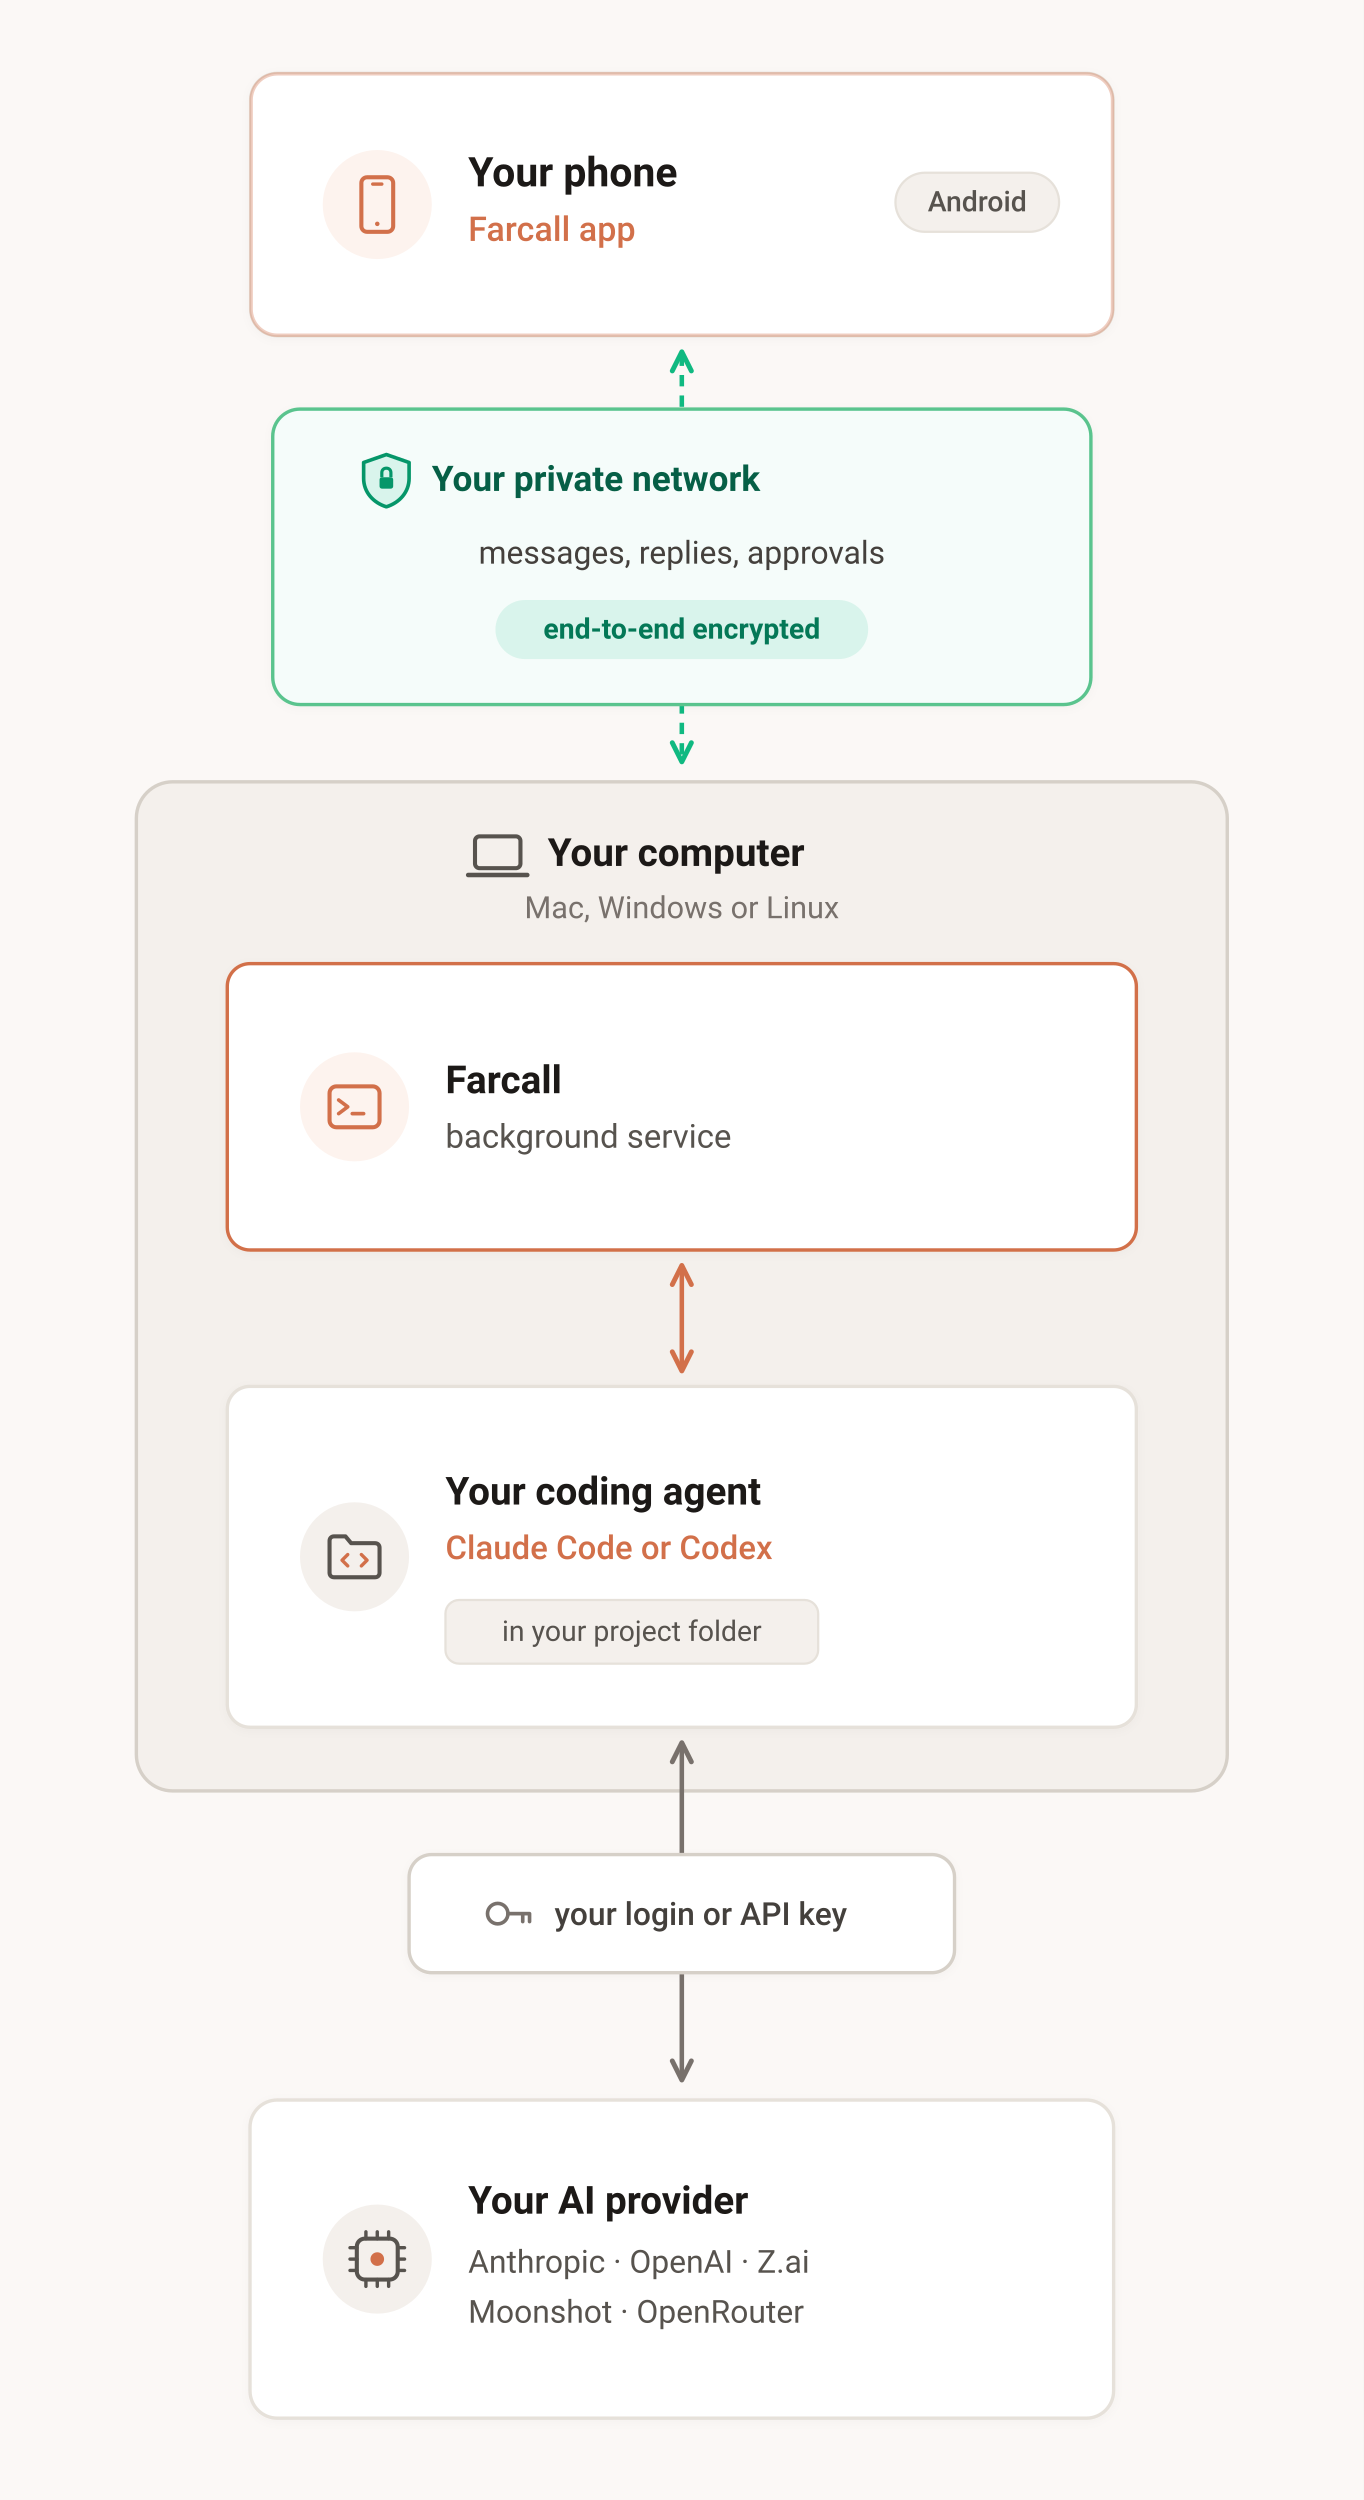
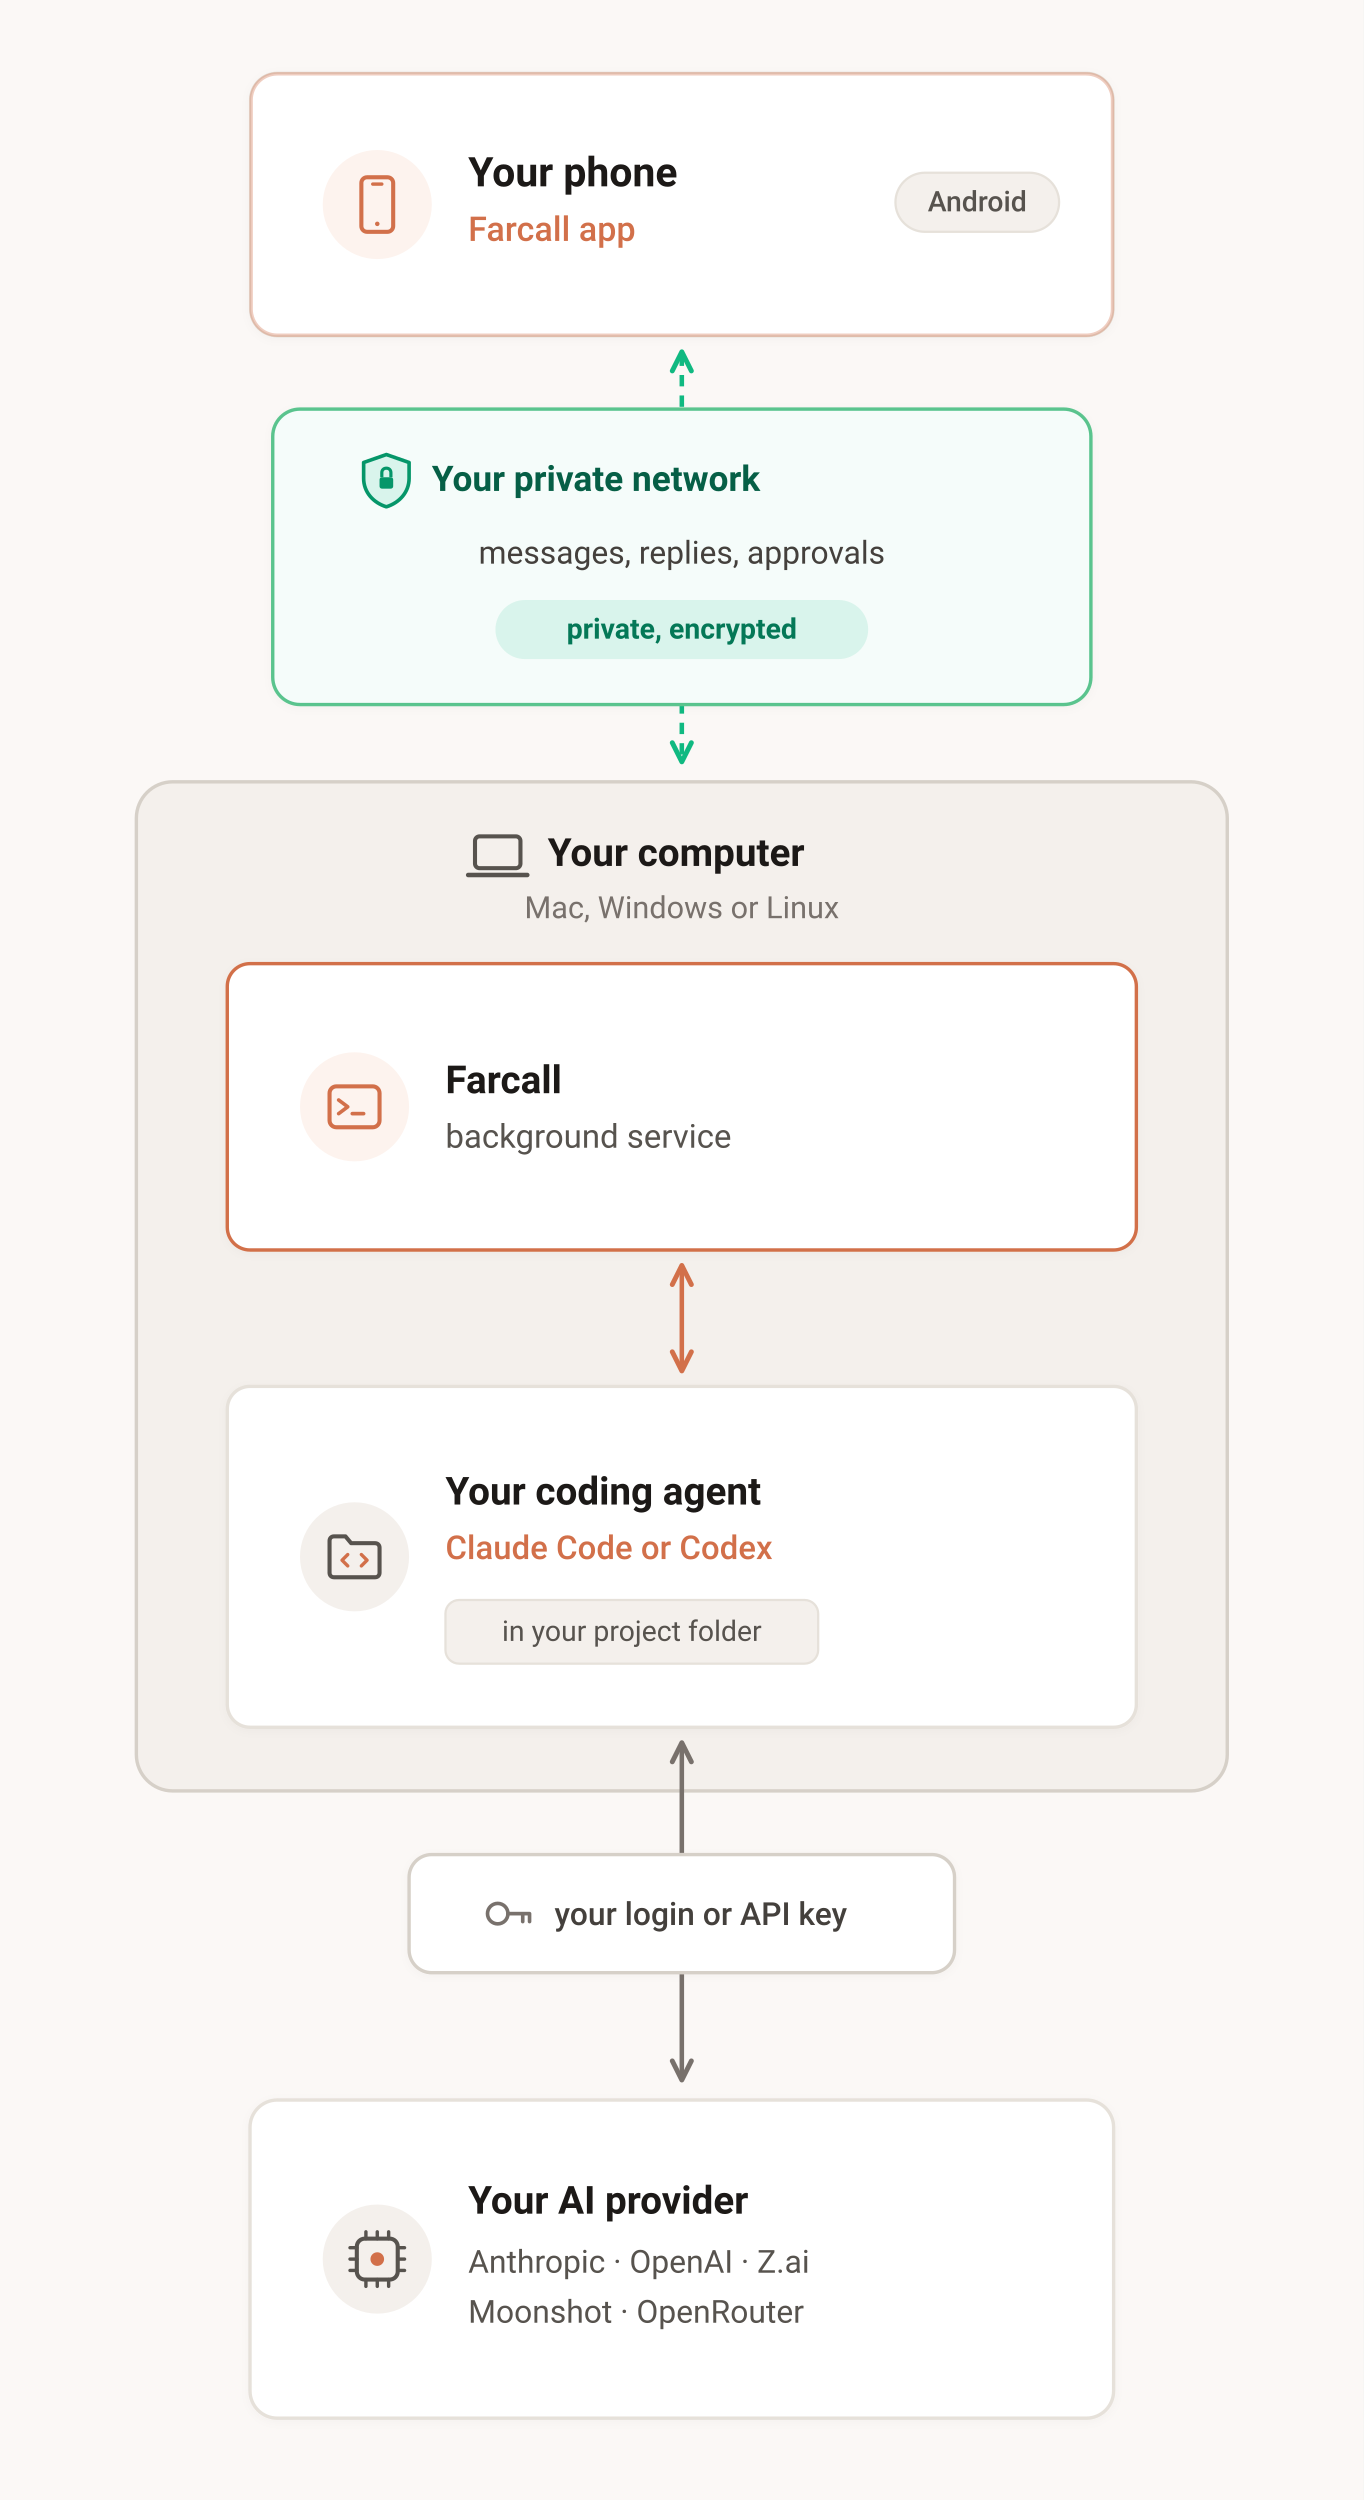
<svg xmlns="http://www.w3.org/2000/svg" viewBox="0 0 600 1100" width="100%" height="100%" font-family="system-ui, -apple-system, 'Segoe UI', Roboto, sans-serif">
  <defs>
    <filter id="shadow-tl" x="-8%" y="-8%" width="116%" height="116%">
      <feDropShadow dx="0" dy="4" stdDeviation="6" flood-color="#1C1917" flood-opacity="0.04" />
      <feDropShadow dx="0" dy="1" stdDeviation="2" flood-color="#1C1917" flood-opacity="0.03" />
    </filter>
    <marker id="arr-em-end-tl" viewBox="0 0 10 10" refX="7" refY="5" markerWidth="6" markerHeight="6" orient="auto">
      <path d="M 1 1.5 L 8 5 L 1 8.5" fill="none" stroke="#10B981" stroke-width="1.8" stroke-linecap="round" stroke-linejoin="round" />
    </marker>
    <marker id="arr-em-start-tl" viewBox="0 0 10 10" refX="3" refY="5" markerWidth="6" markerHeight="6" orient="auto">
      <path d="M 9 1.5 L 2 5 L 9 8.5" fill="none" stroke="#10B981" stroke-width="1.8" stroke-linecap="round" stroke-linejoin="round" />
    </marker>
    <marker id="arr-tc-end-tl" viewBox="0 0 10 10" refX="7" refY="5" markerWidth="6" markerHeight="6" orient="auto">
      <path d="M 1 1.5 L 8 5 L 1 8.5" fill="none" stroke="#D2704A" stroke-width="1.8" stroke-linecap="round" stroke-linejoin="round" />
    </marker>
    <marker id="arr-tc-start-tl" viewBox="0 0 10 10" refX="3" refY="5" markerWidth="6" markerHeight="6" orient="auto">
      <path d="M 9 1.5 L 2 5 L 9 8.5" fill="none" stroke="#D2704A" stroke-width="1.8" stroke-linecap="round" stroke-linejoin="round" />
    </marker>
    <marker id="arr-st-end-tl" viewBox="0 0 10 10" refX="7" refY="5" markerWidth="6" markerHeight="6" orient="auto">
      <path d="M 1 1.5 L 8 5 L 1 8.5" fill="none" stroke="#78716C" stroke-width="1.8" stroke-linecap="round" stroke-linejoin="round" />
    </marker>
    <marker id="arr-st-start-tl" viewBox="0 0 10 10" refX="3" refY="5" markerWidth="6" markerHeight="6" orient="auto">
      <path d="M 9 1.5 L 2 5 L 9 8.5" fill="none" stroke="#78716C" stroke-width="1.8" stroke-linecap="round" stroke-linejoin="round" />
    </marker>
  </defs>
  <rect width="600" height="1100" fill="#FBF8F6" />
  <g filter="url(#shadow-tl)">
    <rect x="110" y="32" width="380" height="116" rx="12" fill="#FFFFFF" stroke="#E6E1DA" stroke-width="1" />
    <rect x="110.5" y="32.5" width="379" height="115" rx="11.5" fill="none" stroke="#D2704A" stroke-width="1.5" stroke-opacity="0.35" />
  </g>
  <g transform="translate(142, 66)">
    <circle cx="24" cy="24" r="24" fill="#FDF3EE" />
    <rect x="17" y="12" width="14" height="24" rx="2.5" fill="none" stroke="#D2704A" stroke-width="1.8" />
    <line x1="22" y1="15" x2="26" y2="15" stroke="#D2704A" stroke-width="1.5" stroke-linecap="round" />
    <circle cx="24" cy="32.5" r="1" fill="#D2704A" />
  </g>
  <text x="206" y="82" font-size="18" font-weight="600" fill="#1C1917">Your phone</text>
  <text x="206" y="106" font-size="15" font-weight="500" fill="#D2704A">Farcall app</text>
  <rect x="394" y="76" width="72" height="26" rx="13" fill="#F4F0EC" stroke="#E6E1DA" stroke-width="1" />
  <text x="430" y="93" text-anchor="middle" font-size="12.5" font-weight="500" fill="#57534E">Android</text>
  <line x1="300" y1="156" x2="300" y2="334" stroke="#10B981" stroke-width="2" stroke-dasharray="5 4" marker-start="url(#arr-em-start-tl)" marker-end="url(#arr-em-end-tl)" />
  <g filter="url(#shadow-tl)">
    <rect x="120" y="180" width="360" height="130" rx="12" fill="#FFFFFF" stroke="#5CC48E" stroke-width="1.5" />
    <rect x="120" y="180" width="360" height="130" rx="12" fill="#10B981" fill-opacity="0.04" />
  </g>
  <g transform="translate(158, 198)">
    <path d="M 12 2 L 22 5.5 L 22 12.5 C 22 18.5 17.8 23.2 12 25 C 6.2 23.2 2 18.5 2 12.5 L 2 5.5 Z" fill="#10B981" fill-opacity="0.12" stroke="#059669" stroke-width="1.6" stroke-linejoin="round" />
    <rect x="9" y="12" width="6" height="5" rx="1" fill="#059669" />
    <path d="M 10 12 L 10 10 C 10 8.8 10.8 8 12 8 C 13.2 8 14 8.8 14 10 L 14 12" fill="none" stroke="#059669" stroke-width="1.4" />
    <text x="32" y="18" font-size="15.5" font-weight="600" fill="#065F46">Your private network</text>
  </g>
  <text x="300" y="248" text-anchor="middle" font-size="14" fill="#44403C">messages, replies, approvals</text>
  <rect x="218" y="264" width="164" height="26" rx="13" fill="#10B981" fill-opacity="0.12" />
-   <text x="300" y="281" text-anchor="middle" font-size="12.5" font-weight="600" fill="#047857">end-to-end encrypted</text>
+   <text x="300" y="281" text-anchor="middle" font-size="12.5" font-weight="600" fill="#047857">private, encrypted</text>
  <rect x="60" y="344" width="480" height="444" rx="16" fill="#F4F0EC" stroke="#D6D0C8" stroke-width="1.5" />
  <g transform="translate(205, 366)">
    <rect x="4" y="2" width="20" height="14" rx="2" fill="none" stroke="#57534E" stroke-width="1.8" />
    <path d="M 1 19 L 27 19" stroke="#57534E" stroke-width="2" stroke-linecap="round" />
    <text x="36" y="15" font-size="17" font-weight="600" fill="#1C1917">Your computer</text>
  </g>
  <text x="300" y="404" text-anchor="middle" font-size="13.5" fill="#78716C">Mac, Windows or Linux</text>
  <g filter="url(#shadow-tl)">
    <rect x="100" y="424" width="400" height="126" rx="10" fill="#FFFFFF" stroke="#D2704A" stroke-width="1.5" />
  </g>
  <g transform="translate(132, 463)">
    <circle cx="24" cy="24" r="24" fill="#FDF3EE" />
    <rect x="13" y="15" width="22" height="18" rx="3" fill="none" stroke="#D2704A" stroke-width="1.8" />
    <path d="M 17 21 L 21 24 L 17 27" fill="none" stroke="#D2704A" stroke-width="1.6" stroke-linecap="round" stroke-linejoin="round" />
    <line x1="23" y1="27" x2="28" y2="27" stroke="#D2704A" stroke-width="1.6" stroke-linecap="round" />
  </g>
  <text x="196" y="481" font-size="17" font-weight="600" fill="#1C1917">Farcall</text>
  <text x="196" y="505" font-size="14.5" fill="#57534E">background service</text>
  <line x1="300" y1="558" x2="300" y2="602" stroke="#D2704A" stroke-width="2" marker-start="url(#arr-tc-start-tl)" marker-end="url(#arr-tc-end-tl)" />
  <g filter="url(#shadow-tl)">
    <rect x="100" y="610" width="400" height="150" rx="10" fill="#FFFFFF" stroke="#E6E1DA" stroke-width="1.5" />
  </g>
  <g transform="translate(132, 661)">
    <circle cx="24" cy="24" r="24" fill="#F4F0EC" />
    <path d="M 13 17 C 13 15.8 13.8 15 15 15 L 20 15 L 22.5 18 L 33 18 C 34.2 18 35 18.8 35 20 L 35 31 C 35 32.2 34.2 33 33 33 L 15 33 C 13.8 33 13 32.2 13 31 Z" fill="none" stroke="#57534E" stroke-width="1.8" stroke-linejoin="round" />
    <path d="M 21 23 L 18.5 25.5 L 21 28 M 27 23 L 29.5 25.5 L 27 28" fill="none" stroke="#D2704A" stroke-width="1.5" stroke-linecap="round" stroke-linejoin="round" />
  </g>
  <text x="196" y="662" font-size="17" font-weight="600" fill="#1C1917">Your coding agent</text>
  <text x="196" y="686" font-size="14.5" font-weight="500" fill="#D2704A">Claude Code or Codex</text>
  <rect x="196" y="704" width="164" height="28" rx="6" fill="#F4F0EC" stroke="#E6E1DA" stroke-width="1" />
  <text x="278" y="722" text-anchor="middle" font-size="12.5" fill="#57534E">in your project folder</text>
  <line x1="300" y1="768" x2="300" y2="914" stroke="#78716C" stroke-width="2" marker-start="url(#arr-st-start-tl)" marker-end="url(#arr-st-end-tl)" />
  <g filter="url(#shadow-tl)">
    <rect x="180" y="816" width="240" height="52" rx="10" fill="#FFFFFF" stroke="#D6D0C8" stroke-width="1.5" />
  </g>
  <g transform="translate(212, 833)">
    <circle cx="7" cy="9" r="4.5" fill="none" stroke="#78716C" stroke-width="1.6" />
    <path d="M 11.5 9 L 21 9 M 18 9 L 18 12.5 M 21 9 L 21 12.5" fill="none" stroke="#78716C" stroke-width="1.6" stroke-linecap="round" />
    <text x="32" y="14" font-size="14" font-weight="500" fill="#44403C">your login or API key</text>
  </g>
  <g filter="url(#shadow-tl)">
    <rect x="110" y="924" width="380" height="140" rx="12" fill="#FFFFFF" stroke="#E6E1DA" stroke-width="1.5" />
  </g>
  <g transform="translate(142, 970)">
    <circle cx="24" cy="24" r="24" fill="#F4F0EC" />
    <rect x="15" y="15" width="18" height="18" rx="3.5" fill="none" stroke="#57534E" stroke-width="1.8" />
    <path d="M 19 12 L 19 15 M 24 12 L 24 15 M 29 12 L 29 15 M 19 33 L 19 36 M 24 33 L 24 36 M 29 33 L 29 36 M 12 19 L 15 19 M 12 24 L 15 24 M 12 29 L 15 29 M 33 19 L 36 19 M 33 24 L 36 24 M 33 29 L 36 29" stroke="#57534E" stroke-width="1.5" stroke-linecap="round" />
    <circle cx="24" cy="24" r="3" fill="#D2704A" />
  </g>
  <text x="206" y="974" font-size="17" font-weight="600" fill="#1C1917">Your AI provider</text>
  <text x="206" y="1000" font-size="14" fill="#57534E">Anthropic · OpenAI · Z.ai</text>
  <text x="206" y="1022" font-size="14" fill="#57534E">Moonshot · OpenRouter</text>
</svg>
